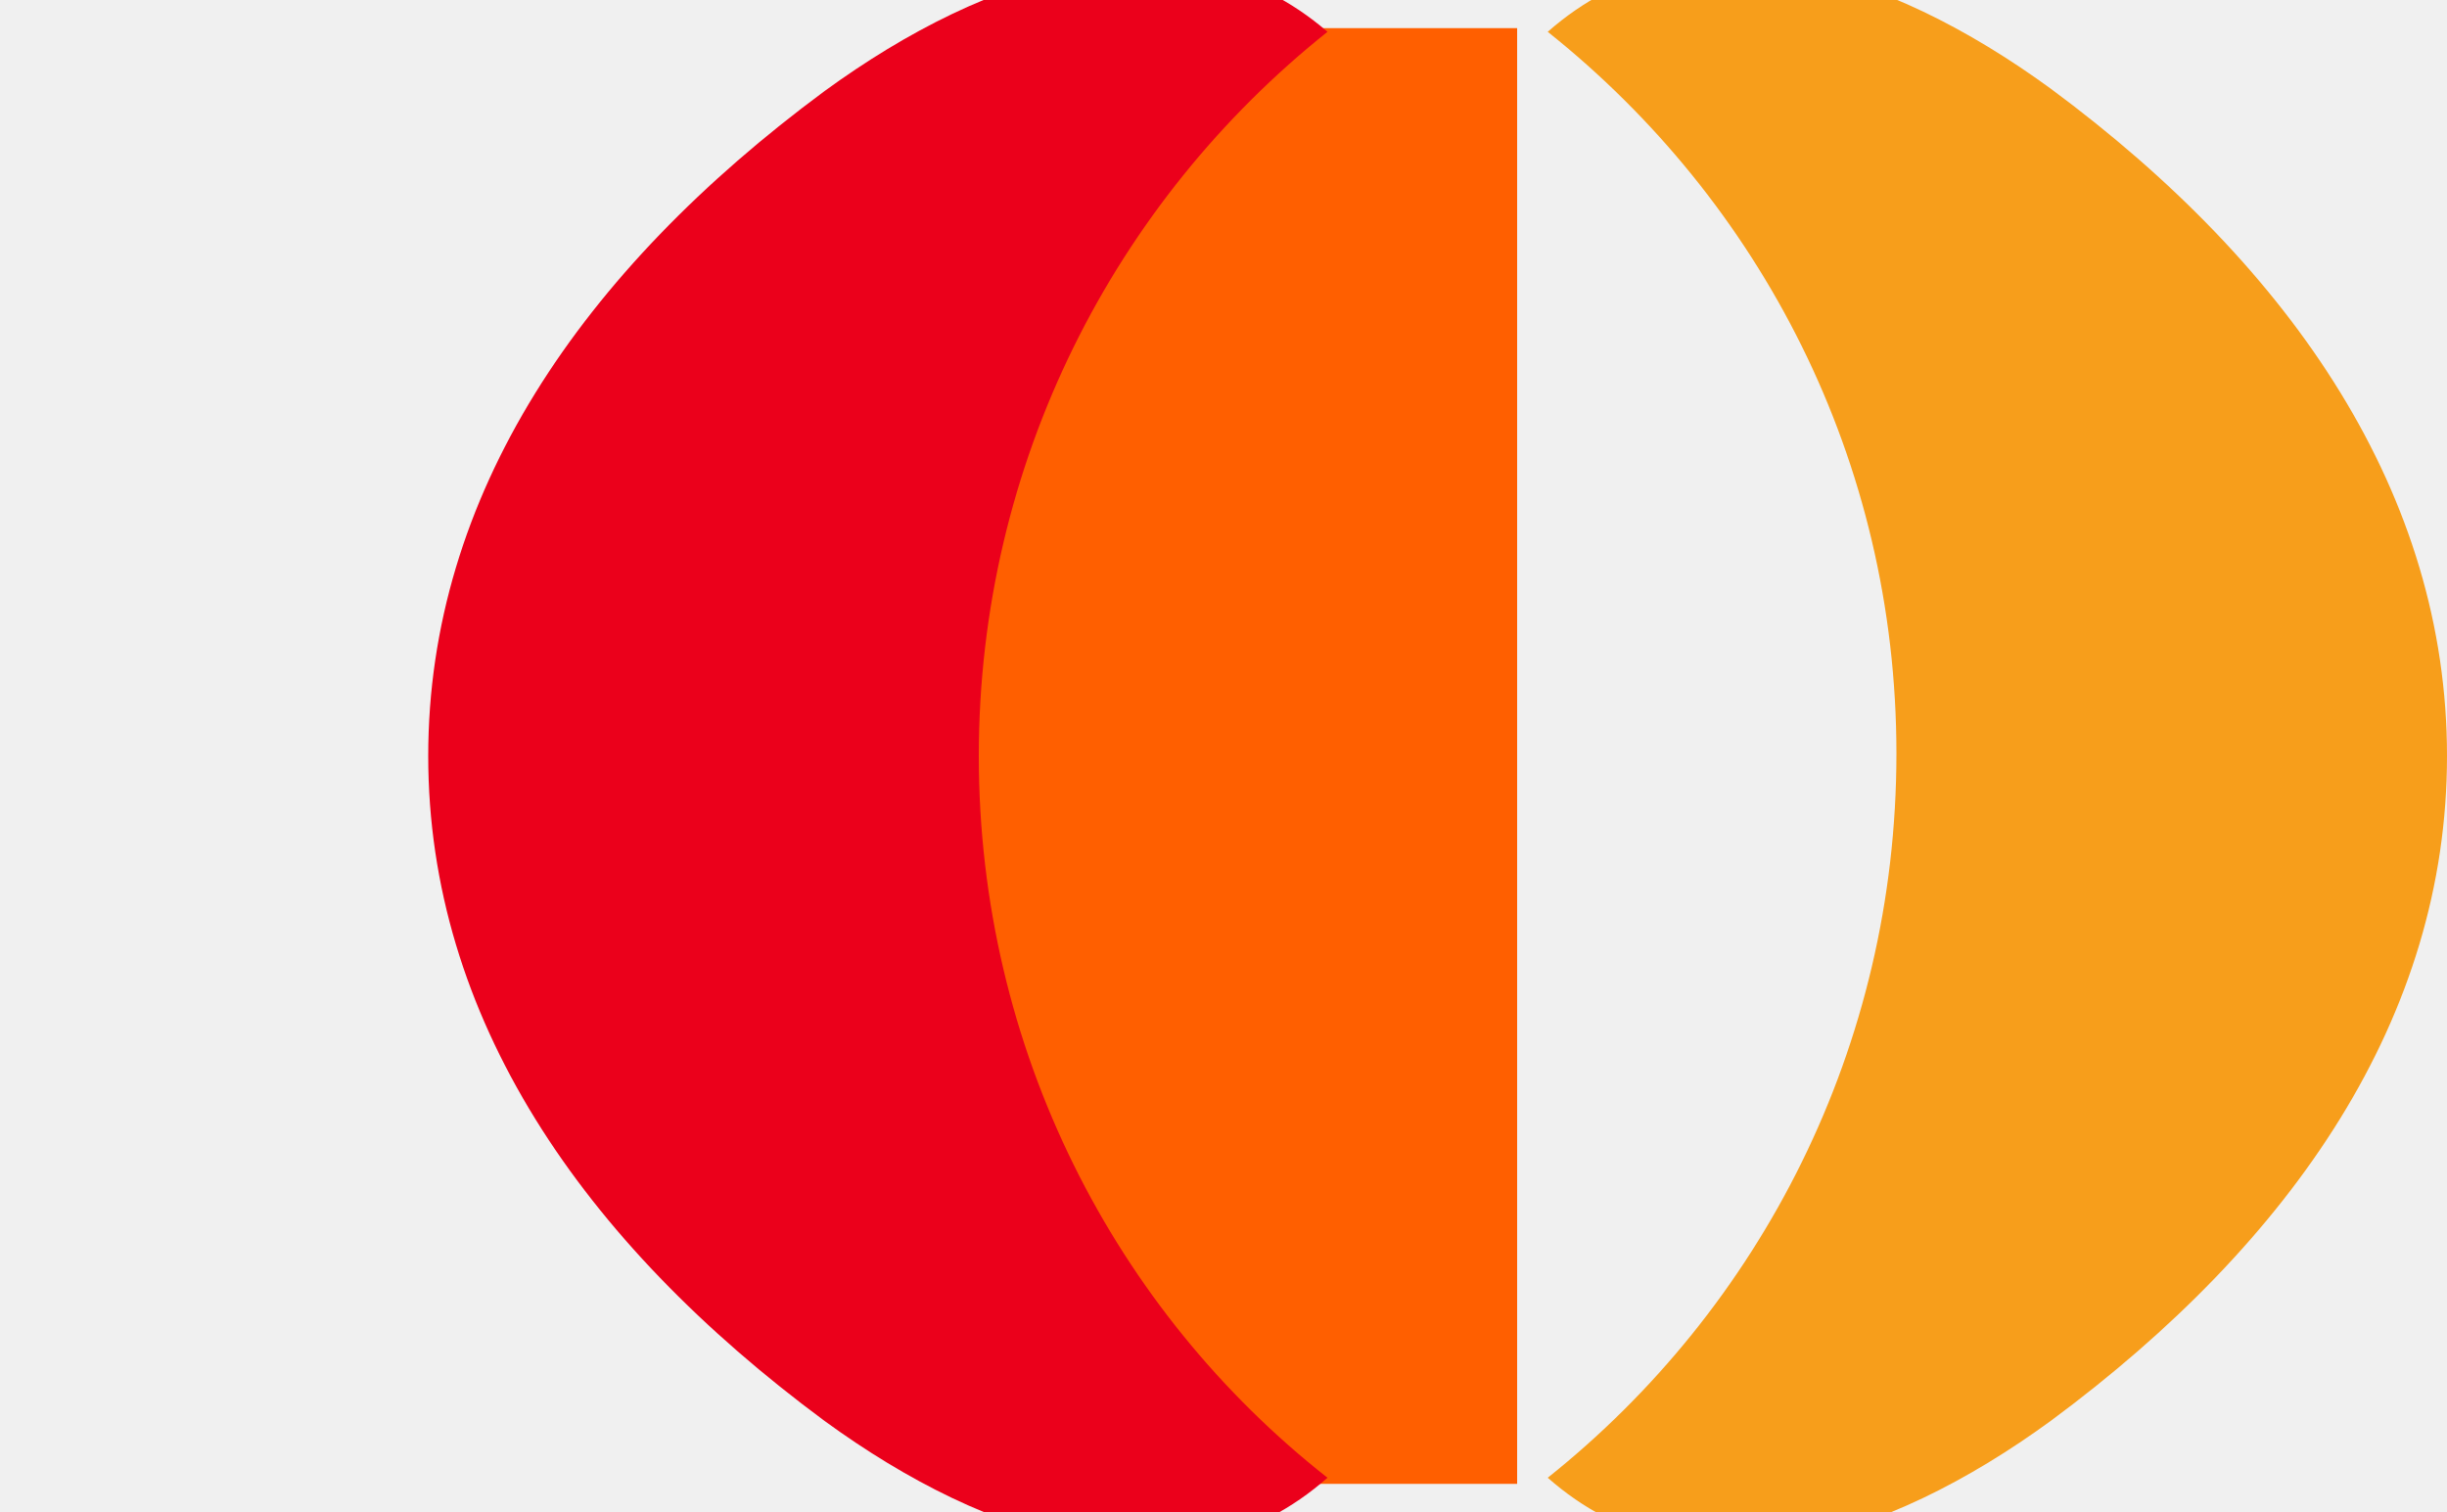
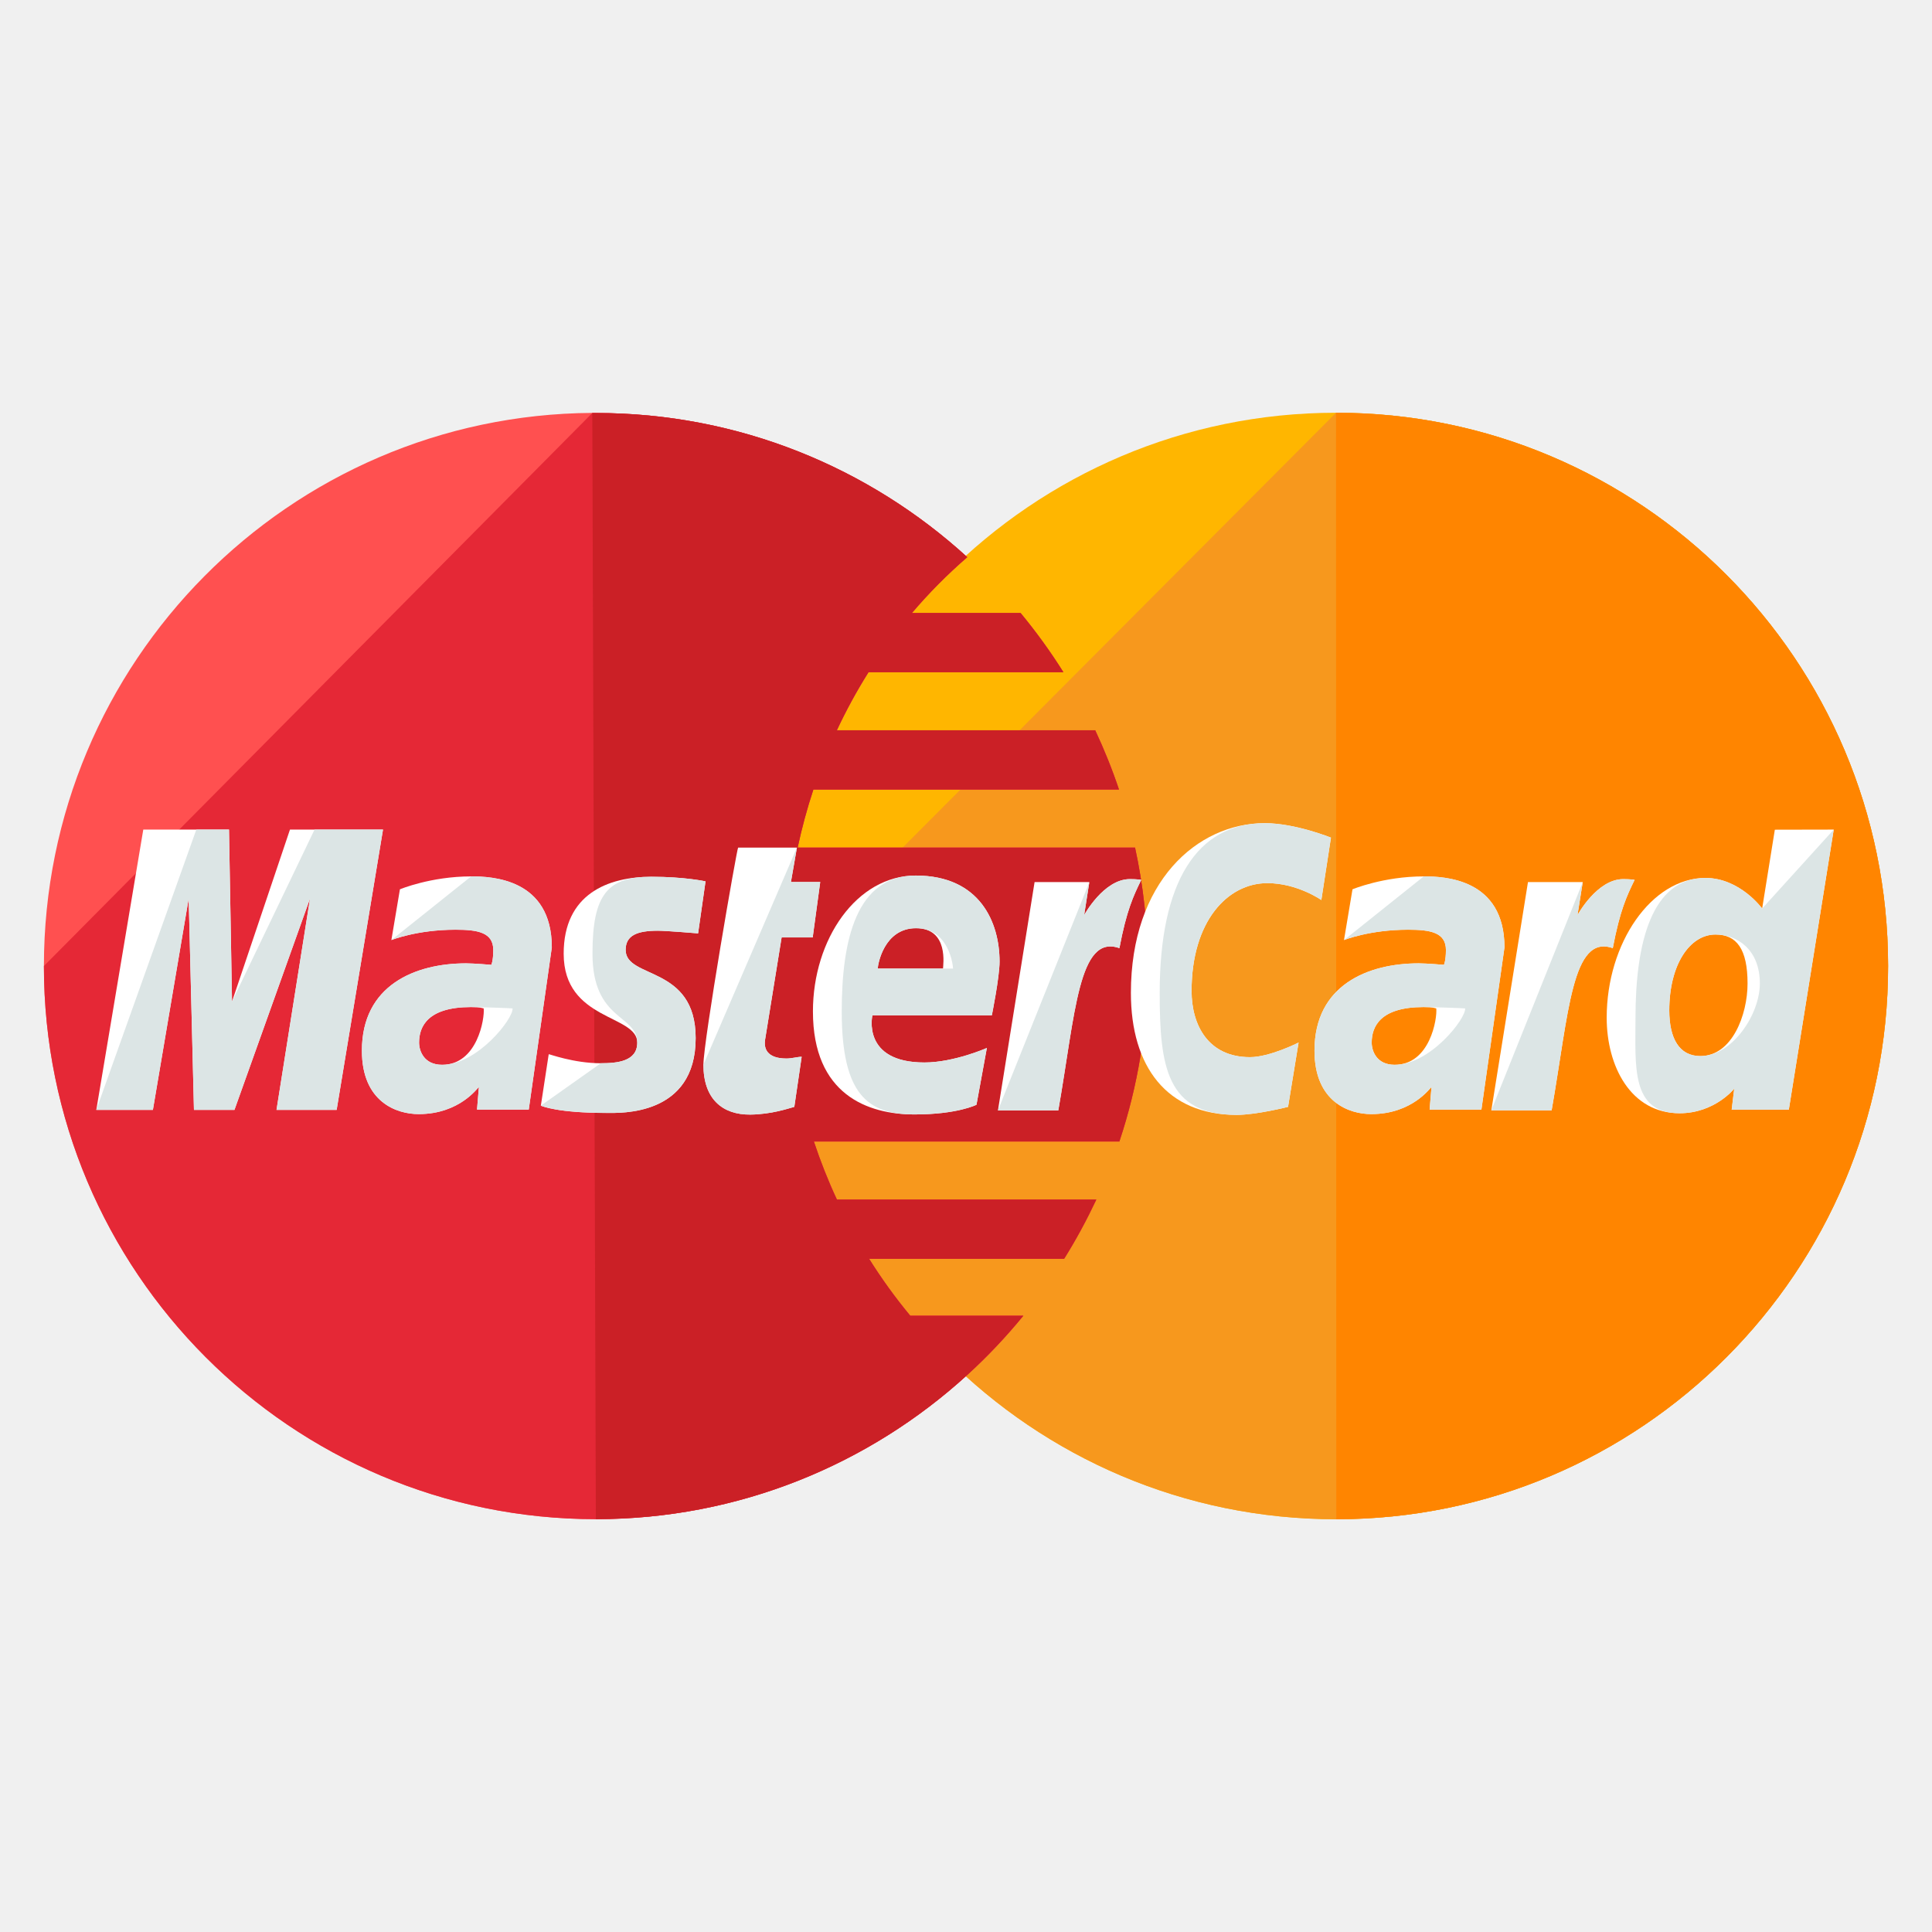
- <svg xmlns="http://www.w3.org/2000/svg" viewBox="0 0 1000 618">
-   <path fill="#FF5F00" d="M380 11.5h240v595h-240z" />
-   <path fill="#EB001B" d="M400 309c0-120 55.7-226.8 142.5-296C483.8-37.7 403.8-11.5 337 37.2 237.5 110.8 175 202.5 175 309s62.5 198.2 162 271.8c66.8 48.7 146.8 74.9 205.5 23.2C455.7 535.8 400 429 400 309z" />
-   <path fill="#F79E1B" d="M1000 309c0 106.5-62.5 198.2-162 271.8-66.8 48.7-146.8 74.9-205.5 23.2 86.8-69.2 142.5-176 142.5-296S719.3 82.2 632.5 13C691.2-38.7 771.2-12.5 838 36.2 937.5 109.8 1000 202.5 1000 309z" />
+ <svg xmlns="http://www.w3.org/2000/svg" version="1.1" id="Layer_1" x="0px" y="0px" width="66px" height="66px" viewBox="0 0 66 66" enable-background="new 0 0 66 66" xml:space="preserve">
+   <g>
+     <g>
+       <path fill="#FFB600" d="M64.5,33.001c0.002,10.435-8.436,18.896-18.85,18.898c-10.412,0.004-18.855-8.455-18.858-18.889v-0.01    c-0.004-10.437,8.437-18.897,18.849-18.9S64.497,22.556,64.5,32.991C64.5,32.991,64.5,32.997,64.5,33.001z" />
+     </g>
+     <g>
+       <path fill="#F7981D" d="M45.641,14.101c10.412-0.003,18.856,8.455,18.859,18.891c0,0,0,0.006,0,0.01    c0.002,10.435-8.436,18.896-18.85,18.898c-10.412,0.004-18.855-8.455-18.858-18.889" />
+     </g>
+     <g>
+       <path fill="#FF8500" d="M45.641,14.101c10.412-0.003,18.856,8.455,18.859,18.891c0,0,0,0.006,0,0.01    c0.002,10.435-8.436,18.896-18.85,18.898" />
+     </g>
+     <g>
+       <path fill="#FF5050" d="M20.234,14.105C9.882,14.172,1.5,22.611,1.5,33.001c0,10.431,8.447,18.896,18.855,18.896    c4.882,0,9.336-1.867,12.686-4.924v-0.002h0.002c0.687-0.626,1.326-1.302,1.915-2.023h-3.862    c-0.516-0.622-0.985-1.273-1.406-1.945h6.662c0.406-0.649,0.771-1.326,1.1-2.023H28.59c-0.303-0.649-0.564-1.312-0.787-1.984    h10.436c0.629-1.885,0.97-3.9,0.97-5.993c0-1.39-0.151-2.743-0.434-4.047H27.248c0.144-0.671,0.323-1.335,0.538-1.984h10.44    c-0.233-0.694-0.505-1.368-0.812-2.024h-8.826c0.318-0.68,0.68-1.344,1.082-1.984h6.657c-0.443-0.707-0.934-1.383-1.462-2.022    h-3.713c0.574-0.677,1.207-1.315,1.891-1.908c-3.35-3.059-7.803-4.925-12.688-4.925C20.313,14.105,20.273,14.105,20.234,14.105z" />
+     </g>
+     <g>
+       <path fill="#E52836" d="M1.5,33.001c0,10.431,8.447,18.896,18.855,18.896c4.882,0,9.336-1.867,12.686-4.924v-0.002h0.002    c0.687-0.626,1.326-1.302,1.915-2.023h-3.862c-0.516-0.622-0.985-1.273-1.406-1.945h6.662c0.406-0.649,0.771-1.326,1.1-2.023    H28.59c-0.303-0.649-0.564-1.312-0.787-1.984h10.436c0.629-1.885,0.97-3.9,0.97-5.993c0-1.39-0.151-2.743-0.434-4.047H27.248    c0.144-0.671,0.323-1.335,0.538-1.984h10.44c-0.233-0.694-0.505-1.368-0.812-2.024h-8.826c0.318-0.68,0.68-1.344,1.082-1.984    h6.657c-0.443-0.707-0.934-1.383-1.462-2.022h-3.713c0.574-0.677,1.207-1.315,1.891-1.908c-3.35-3.059-7.803-4.925-12.688-4.925    c-0.042,0-0.082,0-0.121,0" />
+     </g>
+     <g>
+       <path fill="#CB2026" d="M20.355,51.896c4.882,0,9.336-1.867,12.686-4.924v-0.002h0.002c0.687-0.626,1.326-1.302,1.915-2.023    h-3.862c-0.516-0.622-0.985-1.273-1.406-1.945h6.662c0.406-0.649,0.771-1.326,1.1-2.023H28.59    c-0.303-0.649-0.564-1.312-0.787-1.984h10.436c0.629-1.885,0.97-3.9,0.97-5.993c0-1.39-0.151-2.743-0.434-4.047H27.248    c0.144-0.671,0.323-1.335,0.538-1.984h10.44c-0.233-0.694-0.505-1.368-0.812-2.024h-8.826c0.318-0.68,0.68-1.344,1.082-1.984    h6.657c-0.443-0.707-0.934-1.383-1.462-2.022h-3.713c0.574-0.677,1.207-1.315,1.891-1.908c-3.35-3.059-7.803-4.925-12.688-4.925    c-0.042,0-0.082,0-0.121,0" />
+     </g>
+     <g>
+       <g>
+         <path fill="#FFFFFF" d="M27.135,37.812l0.251-1.71c-0.138,0-0.34,0.059-0.519,0.059c-0.697,0-0.775-0.373-0.73-0.647l0.564-3.489     h1.062l0.257-1.893h-1.001l0.205-1.176h-2.009C25.171,29,24.03,35.571,24.03,36.371c0,1.185,0.662,1.713,1.599,1.705     C26.361,38.068,26.934,37.865,27.135,37.812z" />
+       </g>
+       <g>
+         <path fill="#FFFFFF" d="M27.771,34.551c0,2.844,1.872,3.52,3.468,3.52c1.473,0,2.119-0.331,2.119-0.331l0.355-1.94     c0,0-1.121,0.496-2.133,0.496c-2.155,0-1.777-1.611-1.777-1.611h4.08c0,0,0.264-1.304,0.264-1.836     c0-1.325-0.66-2.939-2.863-2.939C29.264,29.908,27.771,32.088,27.771,34.551z M31.292,31.709c1.132,0,0.923,1.276,0.923,1.379     h-2.229C29.985,32.957,30.195,31.709,31.292,31.709z" />
+       </g>
+       <g>
+         <path fill="#FFFFFF" d="M44.002,37.812l0.359-2.196c0,0-0.984,0.498-1.66,0.498c-1.424,0-1.995-1.092-1.995-2.261     c0-2.376,1.225-3.684,2.589-3.684c1.023,0,1.844,0.577,1.844,0.577l0.328-2.131c0,0-1.218-0.494-2.261-0.494     c-2.318,0-4.573,2.014-4.573,5.799c0,2.508,1.219,4.166,3.613,4.166C42.924,38.086,44.002,37.812,44.002,37.812z" />
+       </g>
+       <g>
+         <path fill="#FFFFFF" d="M16.093,29.939c-1.377,0-2.431,0.441-2.431,0.441l-0.292,1.734c0,0,0.872-0.354,2.188-0.354     c0.746,0,1.293,0.084,1.293,0.693c0,0.37-0.066,0.507-0.066,0.507s-0.589-0.051-0.863-0.051c-1.734,0-3.559,0.742-3.559,2.982     c0,1.764,1.195,2.168,1.938,2.168c1.416,0,2.025-0.92,2.059-0.924l-0.064,0.77h1.767l0.788-5.541     C18.85,30.016,16.804,29.939,16.093,29.939z M16.524,34.449c0.037,0.34-0.214,1.926-1.422,1.926c-0.623,0-0.786-0.479-0.786-0.76     c0-0.551,0.299-1.212,1.771-1.212C16.43,34.403,16.466,34.441,16.524,34.449z" />
+       </g>
+       <g>
+         <path fill="#FFFFFF" d="M20.729,38.02c0.452,0,3.036,0.117,3.036-2.557c0-2.5-2.392-2.006-2.392-3.011     c0-0.497,0.389-0.657,1.103-0.657c0.282,0,1.372,0.091,1.372,0.091l0.254-1.777c0,0-0.705-0.157-1.852-0.157     c-1.487,0-2.994,0.593-2.994,2.626c0,2.306,2.514,2.072,2.514,3.042c0,0.648-0.702,0.702-1.244,0.702     c-0.936,0-1.777-0.323-1.781-0.308l-0.269,1.758C18.523,37.788,19.045,38.02,20.729,38.02z" />
+       </g>
+       <g>
+         <path fill="#FFFFFF" d="M60.631,28.344l-0.433,2.693c0,0-0.756-1.045-1.938-1.045c-1.84,0-3.373,2.222-3.373,4.775     c0,1.65,0.817,3.263,2.489,3.263c1.203,0,1.868-0.84,1.868-0.84l-0.087,0.717h1.952l1.534-9.567L60.631,28.344z M59.699,33.598     c0,1.061-0.525,2.479-1.613,2.479c-0.724,0-1.061-0.607-1.061-1.562c0-1.559,0.698-2.59,1.579-2.59     C59.328,31.926,59.699,32.424,59.699,33.598z" />
+       </g>
+       <g>
+         <path fill="#FFFFFF" d="M5.223,37.916l1.223-7.223l0.18,7.223h1.383l2.582-7.223l-1.145,7.223H11.5l1.584-9.577H9.906     l-1.98,5.876l-0.103-5.876H4.895l-1.605,9.577H5.223z" />
+       </g>
+       <g>
+         <path fill="#FFFFFF" d="M36.153,37.931c0.584-3.329,0.692-6.034,2.087-5.541c0.244-1.288,0.479-1.786,0.746-2.332     c0,0-0.125-0.026-0.388-0.026c-0.897,0-1.563,1.231-1.563,1.231l0.178-1.13h-1.87l-1.251,7.798H36.153z" />
+       </g>
+       <g>
+         <path fill="#FFFFFF" d="M48.635,29.939c-1.377,0-2.432,0.441-2.432,0.441l-0.29,1.734c0,0,0.869-0.354,2.187-0.354     c0.748,0,1.295,0.084,1.295,0.693c0,0.37-0.068,0.507-0.068,0.507s-0.589-0.051-0.863-0.051c-1.736,0-3.559,0.742-3.559,2.982     c0,1.764,1.196,2.168,1.938,2.168c1.417,0,2.026-0.92,2.059-0.924l-0.064,0.77h1.769l0.788-5.541     C51.393,30.016,49.348,29.939,48.635,29.939z M49.065,34.449c0.038,0.34-0.21,1.926-1.422,1.926c-0.623,0-0.784-0.479-0.784-0.76     c0-0.551,0.299-1.212,1.769-1.212C48.971,34.403,49.007,34.441,49.065,34.449z" />
+       </g>
+       <g>
+         <path fill="#FFFFFF" d="M53.006,37.931c0.586-3.329,0.693-6.034,2.089-5.541c0.244-1.288,0.479-1.786,0.746-2.332     c0,0-0.126-0.026-0.388-0.026c-0.9,0-1.564,1.231-1.564,1.231l0.18-1.13h-1.871l-1.252,7.798H53.006z" />
+       </g>
+     </g>
+     <g>
+       <g>
+         <path fill="#DCE5E5" d="M24.03,36.371c0,1.185,0.662,1.713,1.599,1.705c0.732-0.008,1.305-0.211,1.506-0.265l0.251-1.71     c-0.138,0-0.34,0.059-0.519,0.059c-0.697,0-0.775-0.373-0.73-0.647l0.564-3.489h1.062l0.257-1.893h-1.001l0.205-1.176" />
+       </g>
+       <g>
+         <path fill="#DCE5E5" d="M28.755,34.551c0,2.844,0.888,3.52,2.483,3.52c1.473,0,2.119-0.331,2.119-0.331l0.355-1.94     c0,0-1.121,0.496-2.133,0.496c-2.155,0-1.777-1.611-1.777-1.611h4.08c0,0,0.264-1.304,0.264-1.836     c0-1.325-0.66-2.939-2.863-2.939C29.264,29.908,28.755,32.088,28.755,34.551z M31.292,31.709c1.132,0,1.265,1.276,1.265,1.379     h-2.571C29.985,32.957,30.195,31.709,31.292,31.709z" />
+       </g>
+       <g>
+         <path fill="#DCE5E5" d="M44.002,37.812l0.359-2.196c0,0-0.984,0.498-1.66,0.498c-1.424,0-1.995-1.092-1.995-2.261     c0-2.376,1.225-3.684,2.589-3.684c1.023,0,1.844,0.577,1.844,0.577l0.328-2.131c0,0-1.218-0.494-2.261-0.494     c-2.318,0-3.589,2.014-3.589,5.799c0,2.508,0.234,4.166,2.629,4.166C42.924,38.086,44.002,37.812,44.002,37.812z" />
+       </g>
+       <g>
+         <path fill="#DCE5E5" d="M13.37,32.115c0,0,0.872-0.354,2.188-0.354c0.746,0,1.293,0.084,1.293,0.693     c0,0.37-0.066,0.507-0.066,0.507s-0.589-0.051-0.863-0.051c-1.734,0-3.559,0.742-3.559,2.982c0,1.764,1.195,2.168,1.938,2.168     c1.416,0,2.025-0.92,2.059-0.924l-0.064,0.77h1.767l0.788-5.541c0-2.35-2.046-2.426-2.757-2.426 M17.509,34.449     c0.037,0.34-1.198,1.926-2.406,1.926c-0.623,0-0.786-0.479-0.786-0.76c0-0.551,0.299-1.212,1.771-1.212     C16.43,34.403,17.45,34.441,17.509,34.449z" />
+       </g>
+       <g>
+         <path fill="#DCE5E5" d="M18.476,37.771c0.048,0.017,0.569,0.248,2.253,0.248c0.452,0,3.036,0.117,3.036-2.557     c0-2.5-2.392-2.006-2.392-3.011c0-0.497,0.389-0.657,1.103-0.657c0.282,0,1.372,0.091,1.372,0.091l0.254-1.777     c0,0-0.705-0.157-1.852-0.157c-1.487,0-2.01,0.593-2.01,2.626c0,2.306,1.529,2.072,1.529,3.042c0,0.648-0.702,0.702-1.244,0.702" />
+       </g>
+       <g>
+         <path fill="#DCE5E5" d="M60.198,31.037c0,0-0.756-1.045-1.938-1.045c-1.84,0-2.389,2.222-2.389,4.775     c0,1.65-0.167,3.263,1.505,3.263c1.203,0,1.868-0.84,1.868-0.84l-0.087,0.717h1.952l1.534-9.567 M60.119,33.598     c0,1.061-0.945,2.479-2.033,2.479c-0.724,0-1.061-0.607-1.061-1.562c0-1.559,0.698-2.59,1.579-2.59     C59.328,31.926,60.119,32.424,60.119,33.598z" />
+       </g>
+       <g>
+         <path fill="#DCE5E5" d="M5.223,37.916l1.223-7.223l0.18,7.223h1.383l2.582-7.223l-1.145,7.223H11.5l1.584-9.577h-2.338     l-2.82,5.876l-0.103-5.876H6.707l-3.418,9.577H5.223z" />
+       </g>
+       <g>
+         <path fill="#DCE5E5" d="M34.092,37.931h2.062c0.584-3.329,0.692-6.034,2.087-5.541c0.244-1.288,0.479-1.786,0.746-2.332     c0,0-0.125-0.026-0.388-0.026c-0.897,0-1.563,1.231-1.563,1.231l0.178-1.13" />
+       </g>
+       <g>
+         <path fill="#DCE5E5" d="M45.913,32.115c0,0,0.869-0.354,2.187-0.354c0.748,0,1.295,0.084,1.295,0.693     c0,0.37-0.068,0.507-0.068,0.507s-0.589-0.051-0.863-0.051c-1.736,0-3.559,0.742-3.559,2.982c0,1.764,1.196,2.168,1.938,2.168     c1.417,0,2.026-0.92,2.059-0.924l-0.064,0.77h1.769l0.788-5.541c0-2.35-2.045-2.426-2.758-2.426 M50.05,34.449     c0.038,0.34-1.194,1.926-2.406,1.926c-0.623,0-0.784-0.479-0.784-0.76c0-0.551,0.299-1.212,1.769-1.212     C48.971,34.403,49.991,34.441,50.05,34.449z" />
+       </g>
+       <g>
+         <path fill="#DCE5E5" d="M50.945,37.931h2.061c0.586-3.329,0.693-6.034,2.089-5.541c0.244-1.288,0.479-1.786,0.746-2.332     c0,0-0.126-0.026-0.388-0.026c-0.9,0-1.564,1.231-1.564,1.231l0.18-1.13" />
+       </g>
+     </g>
+   </g>
</svg>
